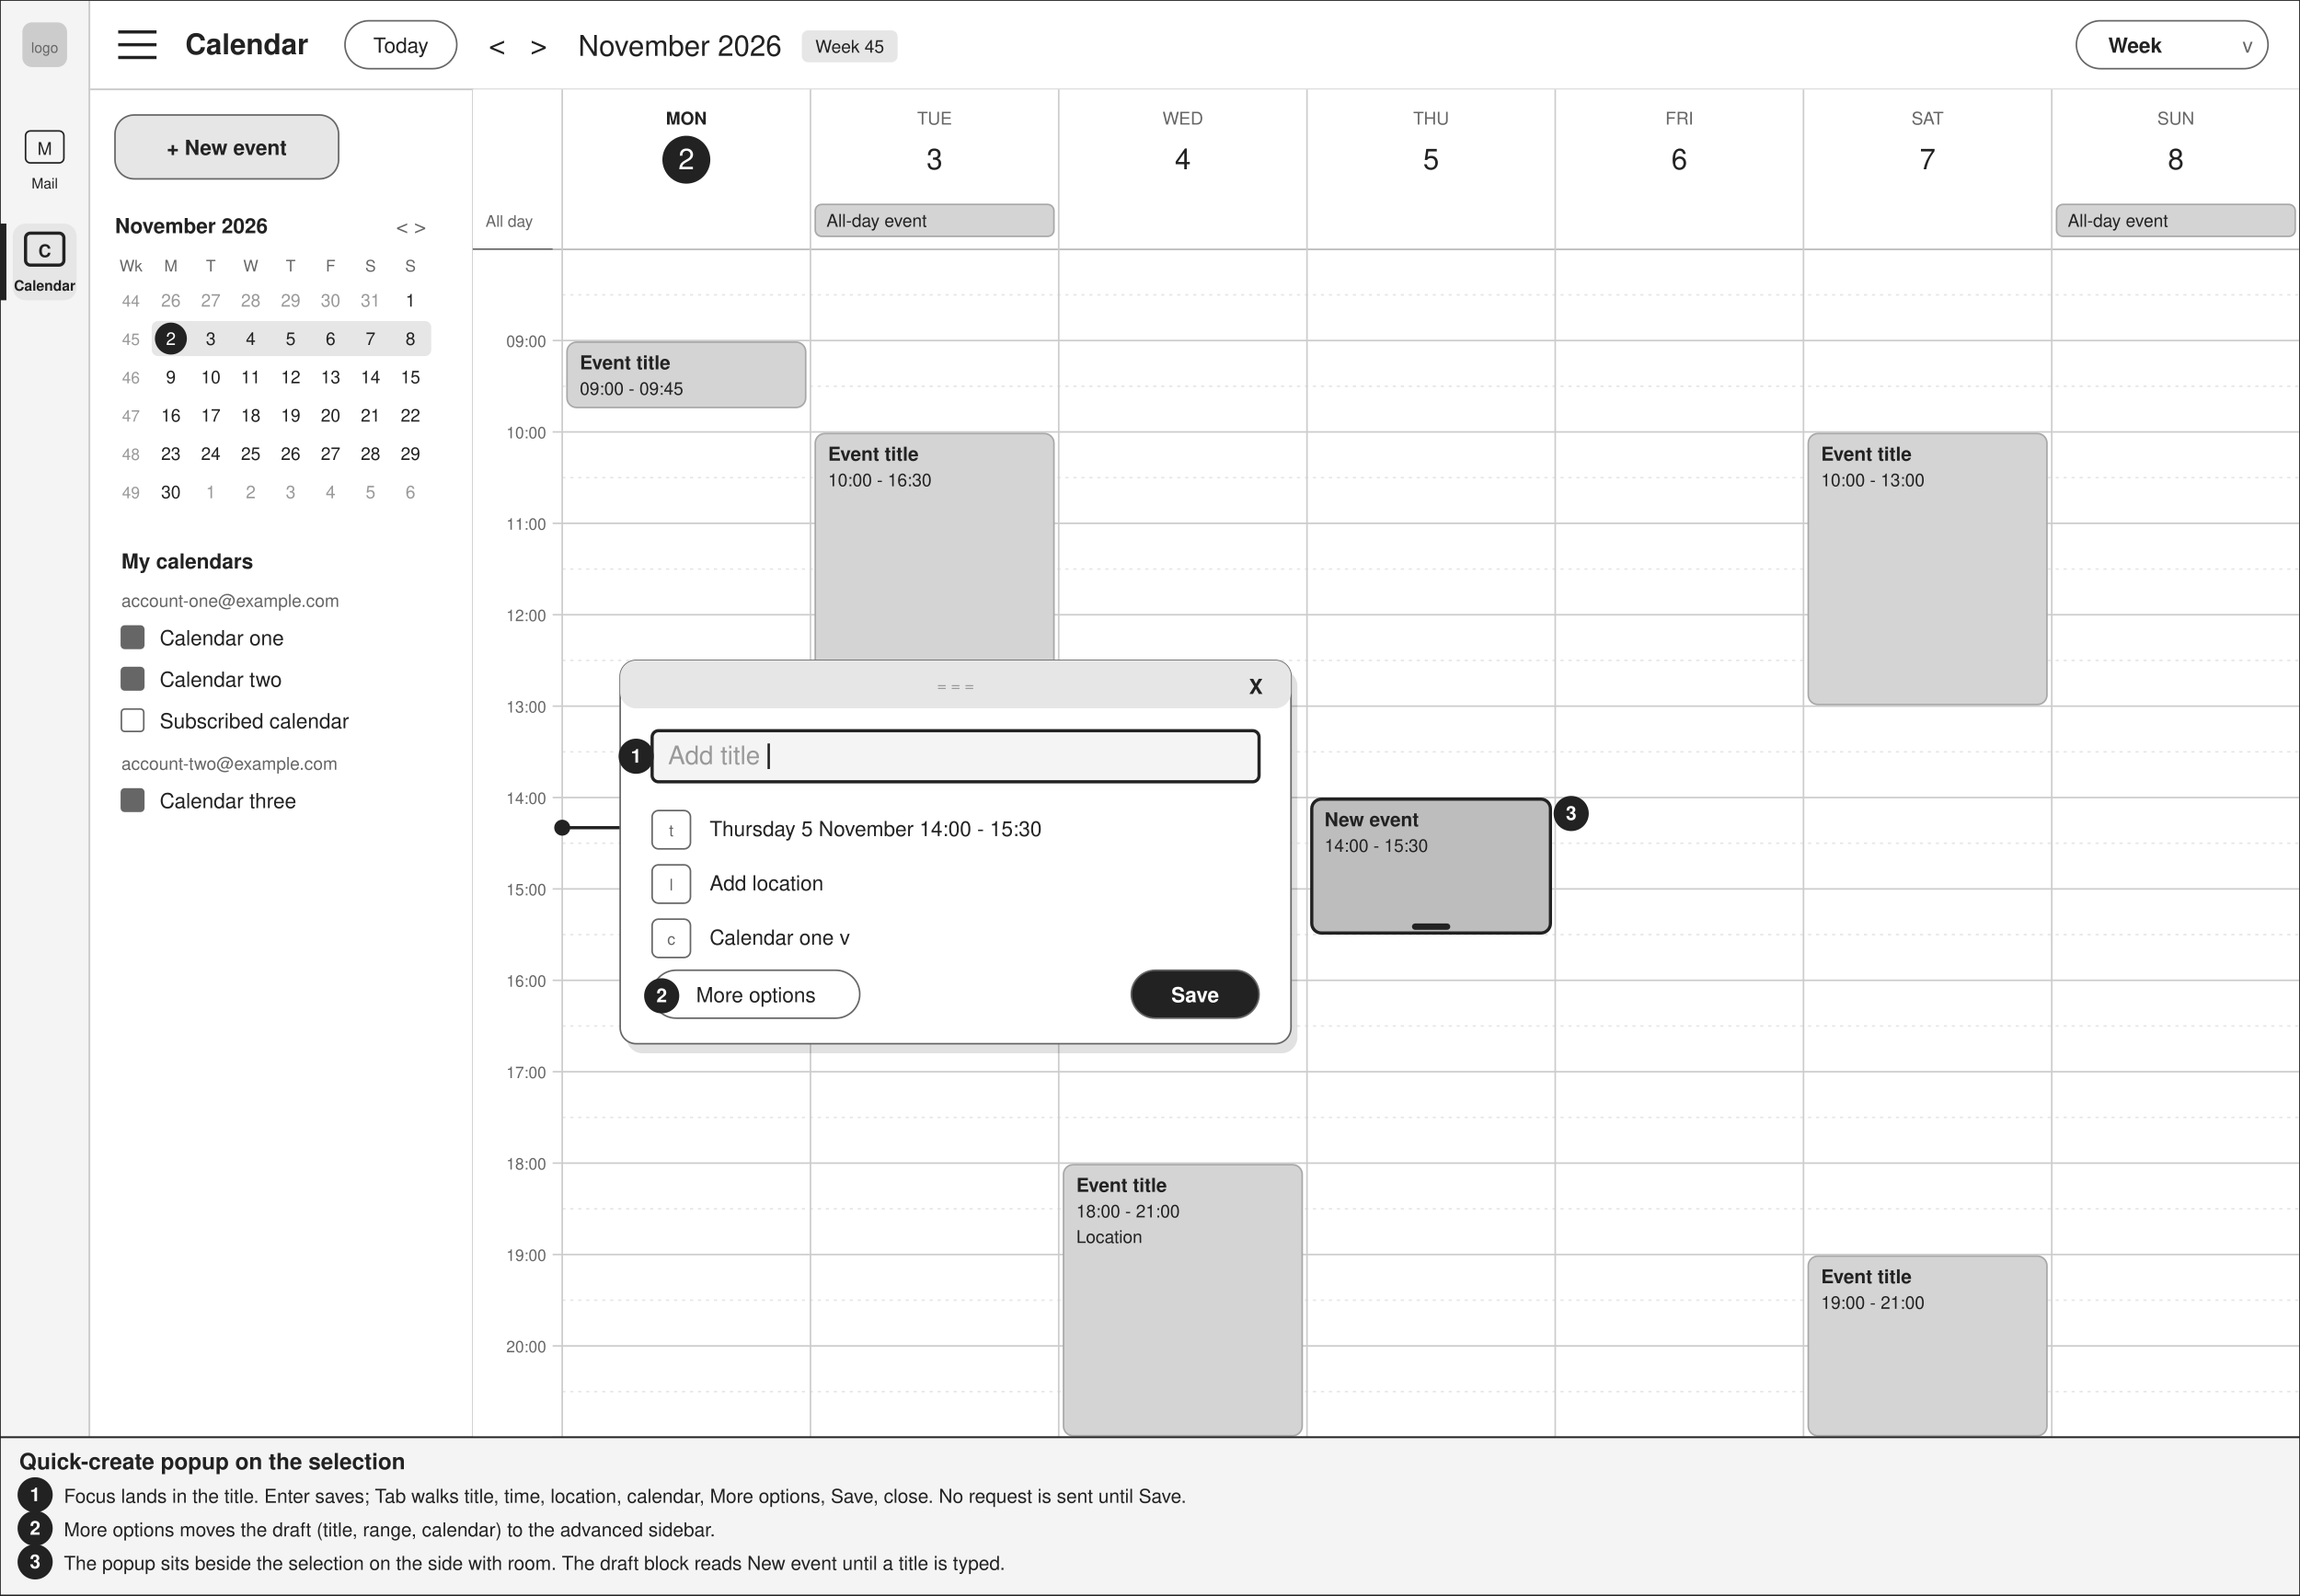
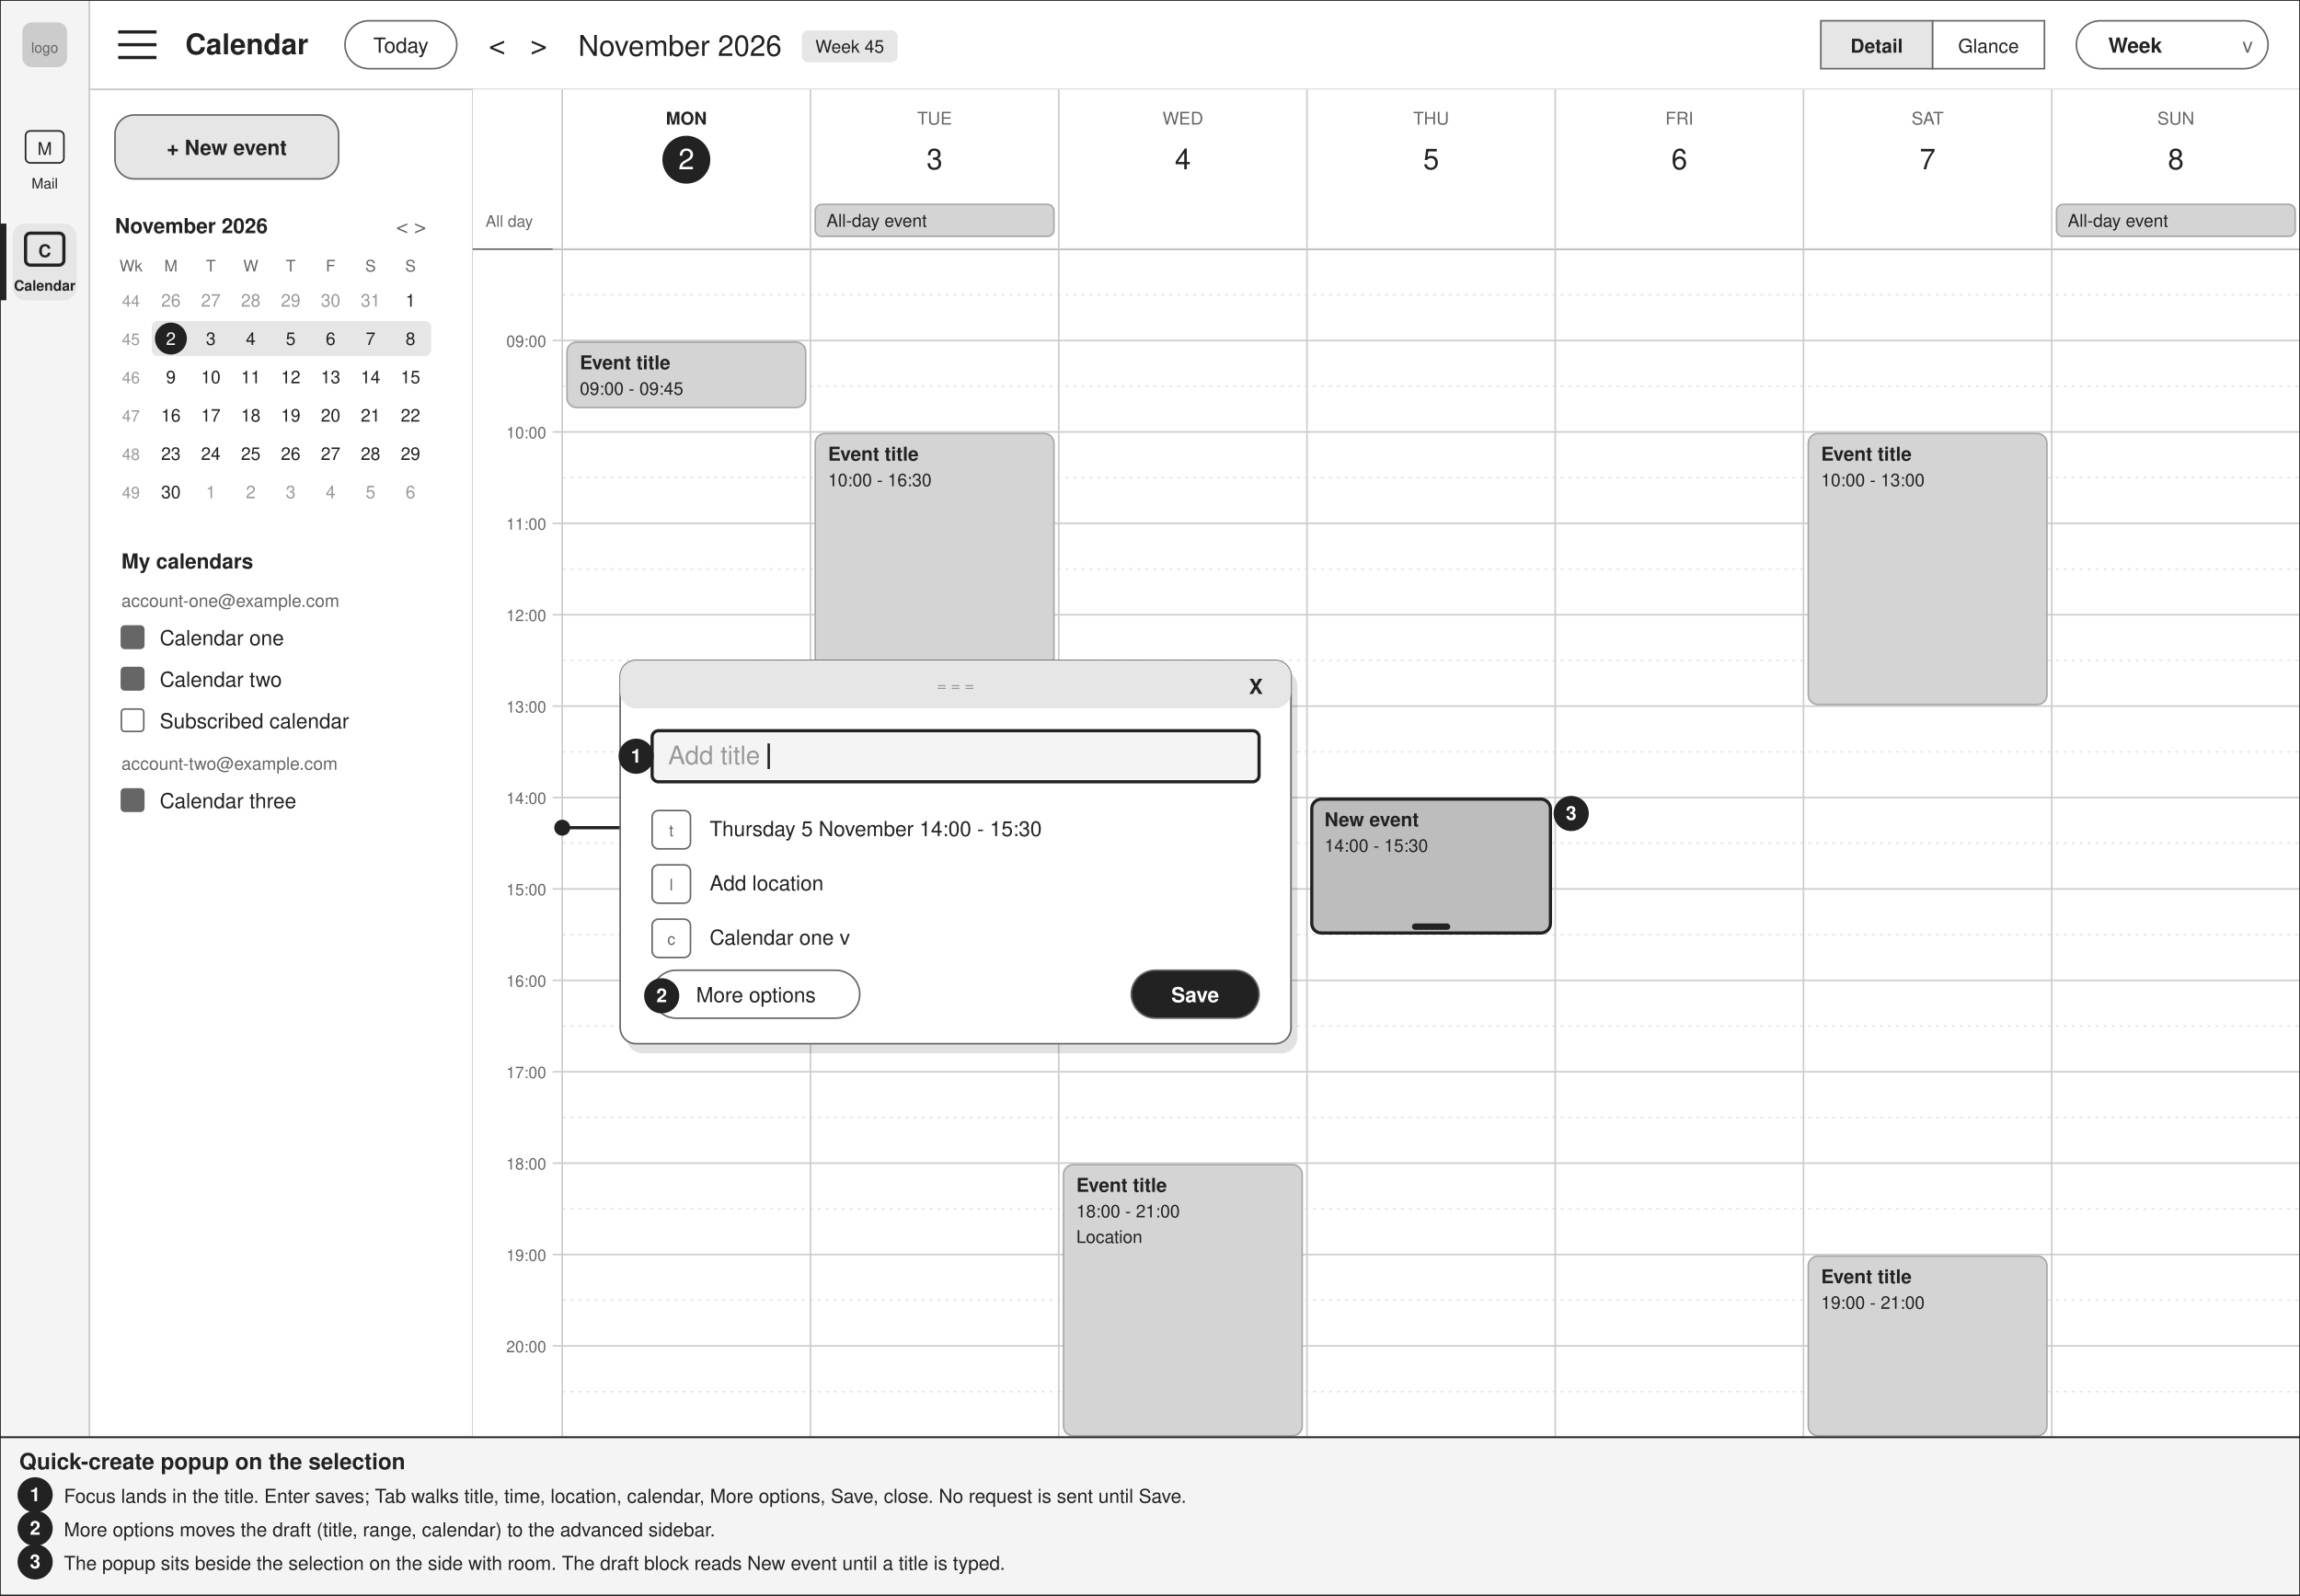
<svg xmlns="http://www.w3.org/2000/svg" width="1440" height="999" viewBox="0 0 1440 999">
  <rect width="1440" height="999" fill="#fff" />
  <rect x="0" y="0" width="56" height="900" rx="0" fill="#f4f4f4" stroke="#ccc" stroke-width="1" />
  <rect x="14" y="14" width="28" height="28" rx="6" fill="#ccc" stroke="none" stroke-width="1" />
  <text x="28" y="33" font-family="Helvetica, Arial, sans-serif" font-size="9" fill="#666" text-anchor="middle">logo</text>
  <rect x="16" y="82" width="24" height="20" rx="3" fill="none" stroke="#222" stroke-width="1" />
  <text x="28" y="97" font-family="Helvetica, Arial, sans-serif" font-size="11" fill="#222" text-anchor="middle">M</text>
  <text x="28" y="118" font-family="Helvetica, Arial, sans-serif" font-size="9" fill="#222" text-anchor="middle">Mail</text>
  <rect x="0" y="140" width="4" height="48" rx="0" fill="#222" stroke="none" stroke-width="1" />
  <rect x="8" y="140" width="40" height="48" rx="8" fill="#e6e6e6" stroke="none" stroke-width="1" />
  <rect x="16" y="146" width="24" height="20" rx="3" fill="none" stroke="#222" stroke-width="2" />
  <text x="28" y="161" font-family="Helvetica, Arial, sans-serif" font-size="11" fill="#222" font-weight="bold" text-anchor="middle">C</text>
  <text x="28" y="182" font-family="Helvetica, Arial, sans-serif" font-size="9" fill="#222" font-weight="bold" text-anchor="middle">Calendar</text>
  <rect x="56" y="0" width="1384" height="56" rx="0" fill="#fff" stroke="#ccc" stroke-width="1" />
  <line x1="74" y1="20" x2="98" y2="20" stroke="#222" stroke-width="2" />
  <line x1="74" y1="28" x2="98" y2="28" stroke="#222" stroke-width="2" />
  <line x1="74" y1="36" x2="98" y2="36" stroke="#222" stroke-width="2" />
  <text x="116" y="34" font-family="Helvetica, Arial, sans-serif" font-size="18" fill="#222" font-weight="bold">Calendar</text>
  <rect x="216" y="13" width="70" height="30" rx="15" fill="#fff" stroke="#666" stroke-width="1" />
  <text x="251" y="33" font-family="Helvetica, Arial, sans-serif" font-size="13" fill="#222" text-anchor="middle">Today</text>
  <text x="306" y="34" font-family="Helvetica, Arial, sans-serif" font-size="18" fill="#222">&lt;</text>
  <text x="332" y="34" font-family="Helvetica, Arial, sans-serif" font-size="18" fill="#222">&gt;</text>
  <text x="362" y="35" font-family="Helvetica, Arial, sans-serif" font-size="18" fill="#222">November 2026</text>
  <rect x="502" y="19" width="60" height="20" rx="4" fill="#e6e6e6" stroke="none" stroke-width="1" />
  <text x="532" y="33" font-family="Helvetica, Arial, sans-serif" font-size="11" fill="#222" text-anchor="middle">Week 45</text>
+   <rect x="1140" y="13" width="70" height="30" rx="0" fill="#e6e6e6" stroke="#666" stroke-width="1" />
+   <text x="1175" y="33" font-family="Helvetica, Arial, sans-serif" font-size="12" fill="#222" font-weight="bold" text-anchor="middle">Detail</text>
+   <rect x="1210" y="13" width="70" height="30" rx="0" fill="#fff" stroke="#666" stroke-width="1" />
+   <text x="1245" y="33" font-family="Helvetica, Arial, sans-serif" font-size="12" fill="#222" text-anchor="middle">Glance</text>
  <rect x="1300" y="13" width="120" height="30" rx="15" fill="none" stroke="#666" stroke-width="1" />
  <text x="1320" y="33" font-family="Helvetica, Arial, sans-serif" font-size="13" fill="#222" font-weight="bold">Week</text>
  <text x="1404" y="33" font-family="Helvetica, Arial, sans-serif" font-size="13" fill="#666">v</text>
  <rect x="56" y="56" width="240" height="844" rx="0" fill="#fff" stroke="#ccc" stroke-width="1" />
  <rect x="72" y="72" width="140" height="40" rx="12" fill="#e6e6e6" stroke="#666" stroke-width="1" />
  <text x="142" y="97" font-family="Helvetica, Arial, sans-serif" font-size="13" fill="#222" font-weight="bold" text-anchor="middle">+  New event</text>
  <text x="72" y="146" font-family="Helvetica, Arial, sans-serif" font-size="13" fill="#222" font-weight="bold">November 2026</text>
  <text x="248" y="146" font-family="Helvetica, Arial, sans-serif" font-size="13" fill="#666">&lt;  &gt;</text>
  <text x="82" y="170" font-family="Helvetica, Arial, sans-serif" font-size="10" fill="#666" text-anchor="middle">Wk</text>
  <text x="107" y="170" font-family="Helvetica, Arial, sans-serif" font-size="10" fill="#666" text-anchor="middle">M</text>
  <text x="132" y="170" font-family="Helvetica, Arial, sans-serif" font-size="10" fill="#666" text-anchor="middle">T</text>
  <text x="157" y="170" font-family="Helvetica, Arial, sans-serif" font-size="10" fill="#666" text-anchor="middle">W</text>
  <text x="182" y="170" font-family="Helvetica, Arial, sans-serif" font-size="10" fill="#666" text-anchor="middle">T</text>
  <text x="207" y="170" font-family="Helvetica, Arial, sans-serif" font-size="10" fill="#666" text-anchor="middle">F</text>
  <text x="232" y="170" font-family="Helvetica, Arial, sans-serif" font-size="10" fill="#666" text-anchor="middle">S</text>
  <text x="257" y="170" font-family="Helvetica, Arial, sans-serif" font-size="10" fill="#666" text-anchor="middle">S</text>
  <rect x="95" y="201" width="175" height="22" rx="4" fill="#e6e6e6" stroke="none" stroke-width="1" />
  <text x="82" y="192" font-family="Helvetica, Arial, sans-serif" font-size="10" fill="#999" text-anchor="middle">44</text>
  <text x="107" y="192" font-family="Helvetica, Arial, sans-serif" font-size="11" fill="#999" text-anchor="middle">26</text>
  <text x="132" y="192" font-family="Helvetica, Arial, sans-serif" font-size="11" fill="#999" text-anchor="middle">27</text>
  <text x="157" y="192" font-family="Helvetica, Arial, sans-serif" font-size="11" fill="#999" text-anchor="middle">28</text>
  <text x="182" y="192" font-family="Helvetica, Arial, sans-serif" font-size="11" fill="#999" text-anchor="middle">29</text>
  <text x="207" y="192" font-family="Helvetica, Arial, sans-serif" font-size="11" fill="#999" text-anchor="middle">30</text>
  <text x="232" y="192" font-family="Helvetica, Arial, sans-serif" font-size="11" fill="#999" text-anchor="middle">31</text>
  <text x="257" y="192" font-family="Helvetica, Arial, sans-serif" font-size="11" fill="#222" text-anchor="middle">1</text>
  <text x="82" y="216" font-family="Helvetica, Arial, sans-serif" font-size="10" fill="#999" text-anchor="middle">45</text>
  <circle cx="107" cy="212" r="10" fill="#222" stroke="none" stroke-width="1" />
  <text x="107" y="216" font-family="Helvetica, Arial, sans-serif" font-size="11" fill="#fff" text-anchor="middle">2</text>
  <text x="132" y="216" font-family="Helvetica, Arial, sans-serif" font-size="11" fill="#222" text-anchor="middle">3</text>
  <text x="157" y="216" font-family="Helvetica, Arial, sans-serif" font-size="11" fill="#222" text-anchor="middle">4</text>
  <text x="182" y="216" font-family="Helvetica, Arial, sans-serif" font-size="11" fill="#222" text-anchor="middle">5</text>
  <text x="207" y="216" font-family="Helvetica, Arial, sans-serif" font-size="11" fill="#222" text-anchor="middle">6</text>
  <text x="232" y="216" font-family="Helvetica, Arial, sans-serif" font-size="11" fill="#222" text-anchor="middle">7</text>
  <text x="257" y="216" font-family="Helvetica, Arial, sans-serif" font-size="11" fill="#222" text-anchor="middle">8</text>
  <text x="82" y="240" font-family="Helvetica, Arial, sans-serif" font-size="10" fill="#999" text-anchor="middle">46</text>
  <text x="107" y="240" font-family="Helvetica, Arial, sans-serif" font-size="11" fill="#222" text-anchor="middle">9</text>
  <text x="132" y="240" font-family="Helvetica, Arial, sans-serif" font-size="11" fill="#222" text-anchor="middle">10</text>
  <text x="157" y="240" font-family="Helvetica, Arial, sans-serif" font-size="11" fill="#222" text-anchor="middle">11</text>
  <text x="182" y="240" font-family="Helvetica, Arial, sans-serif" font-size="11" fill="#222" text-anchor="middle">12</text>
  <text x="207" y="240" font-family="Helvetica, Arial, sans-serif" font-size="11" fill="#222" text-anchor="middle">13</text>
  <text x="232" y="240" font-family="Helvetica, Arial, sans-serif" font-size="11" fill="#222" text-anchor="middle">14</text>
  <text x="257" y="240" font-family="Helvetica, Arial, sans-serif" font-size="11" fill="#222" text-anchor="middle">15</text>
  <text x="82" y="264" font-family="Helvetica, Arial, sans-serif" font-size="10" fill="#999" text-anchor="middle">47</text>
  <text x="107" y="264" font-family="Helvetica, Arial, sans-serif" font-size="11" fill="#222" text-anchor="middle">16</text>
  <text x="132" y="264" font-family="Helvetica, Arial, sans-serif" font-size="11" fill="#222" text-anchor="middle">17</text>
  <text x="157" y="264" font-family="Helvetica, Arial, sans-serif" font-size="11" fill="#222" text-anchor="middle">18</text>
  <text x="182" y="264" font-family="Helvetica, Arial, sans-serif" font-size="11" fill="#222" text-anchor="middle">19</text>
  <text x="207" y="264" font-family="Helvetica, Arial, sans-serif" font-size="11" fill="#222" text-anchor="middle">20</text>
  <text x="232" y="264" font-family="Helvetica, Arial, sans-serif" font-size="11" fill="#222" text-anchor="middle">21</text>
  <text x="257" y="264" font-family="Helvetica, Arial, sans-serif" font-size="11" fill="#222" text-anchor="middle">22</text>
  <text x="82" y="288" font-family="Helvetica, Arial, sans-serif" font-size="10" fill="#999" text-anchor="middle">48</text>
  <text x="107" y="288" font-family="Helvetica, Arial, sans-serif" font-size="11" fill="#222" text-anchor="middle">23</text>
  <text x="132" y="288" font-family="Helvetica, Arial, sans-serif" font-size="11" fill="#222" text-anchor="middle">24</text>
  <text x="157" y="288" font-family="Helvetica, Arial, sans-serif" font-size="11" fill="#222" text-anchor="middle">25</text>
  <text x="182" y="288" font-family="Helvetica, Arial, sans-serif" font-size="11" fill="#222" text-anchor="middle">26</text>
  <text x="207" y="288" font-family="Helvetica, Arial, sans-serif" font-size="11" fill="#222" text-anchor="middle">27</text>
  <text x="232" y="288" font-family="Helvetica, Arial, sans-serif" font-size="11" fill="#222" text-anchor="middle">28</text>
  <text x="257" y="288" font-family="Helvetica, Arial, sans-serif" font-size="11" fill="#222" text-anchor="middle">29</text>
  <text x="82" y="312" font-family="Helvetica, Arial, sans-serif" font-size="10" fill="#999" text-anchor="middle">49</text>
  <text x="107" y="312" font-family="Helvetica, Arial, sans-serif" font-size="11" fill="#222" text-anchor="middle">30</text>
  <text x="132" y="312" font-family="Helvetica, Arial, sans-serif" font-size="11" fill="#999" text-anchor="middle">1</text>
  <text x="157" y="312" font-family="Helvetica, Arial, sans-serif" font-size="11" fill="#999" text-anchor="middle">2</text>
  <text x="182" y="312" font-family="Helvetica, Arial, sans-serif" font-size="11" fill="#999" text-anchor="middle">3</text>
  <text x="207" y="312" font-family="Helvetica, Arial, sans-serif" font-size="11" fill="#999" text-anchor="middle">4</text>
  <text x="232" y="312" font-family="Helvetica, Arial, sans-serif" font-size="11" fill="#999" text-anchor="middle">5</text>
  <text x="257" y="312" font-family="Helvetica, Arial, sans-serif" font-size="11" fill="#999" text-anchor="middle">6</text>
  <text x="76" y="356" font-family="Helvetica, Arial, sans-serif" font-size="13" fill="#222" font-weight="bold">My calendars</text>
  <text x="76" y="380" font-family="Helvetica, Arial, sans-serif" font-size="11" fill="#666">account-one@example.com</text>
  <rect x="76" y="392" width="14" height="14" rx="2" fill="#666" stroke="#666" stroke-width="1" />
  <text x="100" y="404" font-family="Helvetica, Arial, sans-serif" font-size="13" fill="#222">Calendar one</text>
  <rect x="76" y="418" width="14" height="14" rx="2" fill="#666" stroke="#666" stroke-width="1" />
  <text x="100" y="430" font-family="Helvetica, Arial, sans-serif" font-size="13" fill="#222">Calendar two</text>
  <rect x="76" y="444" width="14" height="14" rx="2" fill="none" stroke="#666" stroke-width="1" />
  <text x="100" y="456" font-family="Helvetica, Arial, sans-serif" font-size="13" fill="#222">Subscribed calendar</text>
  <text x="76" y="482" font-family="Helvetica, Arial, sans-serif" font-size="11" fill="#666">account-two@example.com</text>
  <rect x="76" y="494" width="14" height="14" rx="2" fill="#666" stroke="#666" stroke-width="1" />
  <text x="100" y="506" font-family="Helvetica, Arial, sans-serif" font-size="13" fill="#222">Calendar three</text>
  <rect x="296" y="56" width="1144" height="844" rx="0" fill="#fff" stroke="none" stroke-width="1" />
  <text x="429.714" y="78" font-family="Helvetica, Arial, sans-serif" font-size="11" fill="#222" font-weight="bold" text-anchor="middle">MON</text>
  <circle cx="429.714" cy="100" r="15" fill="#222" stroke="none" stroke-width="1" />
  <text x="429.714" y="106" font-family="Helvetica, Arial, sans-serif" font-size="18" fill="#fff" text-anchor="middle">2</text>
  <text x="585.143" y="78" font-family="Helvetica, Arial, sans-serif" font-size="11" fill="#666" text-anchor="middle">TUE</text>
  <text x="585.143" y="106" font-family="Helvetica, Arial, sans-serif" font-size="18" fill="#222" text-anchor="middle">3</text>
  <text x="740.571" y="78" font-family="Helvetica, Arial, sans-serif" font-size="11" fill="#666" text-anchor="middle">WED</text>
  <text x="740.571" y="106" font-family="Helvetica, Arial, sans-serif" font-size="18" fill="#222" text-anchor="middle">4</text>
  <text x="896" y="78" font-family="Helvetica, Arial, sans-serif" font-size="11" fill="#666" text-anchor="middle">THU</text>
  <text x="896" y="106" font-family="Helvetica, Arial, sans-serif" font-size="18" fill="#222" text-anchor="middle">5</text>
  <text x="1051.429" y="78" font-family="Helvetica, Arial, sans-serif" font-size="11" fill="#666" text-anchor="middle">FRI</text>
  <text x="1051.429" y="106" font-family="Helvetica, Arial, sans-serif" font-size="18" fill="#222" text-anchor="middle">6</text>
  <text x="1206.857" y="78" font-family="Helvetica, Arial, sans-serif" font-size="11" fill="#666" text-anchor="middle">SAT</text>
  <text x="1206.857" y="106" font-family="Helvetica, Arial, sans-serif" font-size="18" fill="#222" text-anchor="middle">7</text>
  <text x="1362.286" y="78" font-family="Helvetica, Arial, sans-serif" font-size="11" fill="#666" text-anchor="middle">SUN</text>
  <text x="1362.286" y="106" font-family="Helvetica, Arial, sans-serif" font-size="18" fill="#222" text-anchor="middle">8</text>
  <text x="304" y="142" font-family="Helvetica, Arial, sans-serif" font-size="10" fill="#666">All day</text>
  <rect x="510.429" y="128" width="149.429" height="20" rx="4" fill="#d4d4d4" stroke="#a8a8a8" stroke-width="1" />
  <text x="517.429" y="142" font-family="Helvetica, Arial, sans-serif" font-size="11" fill="#222">All-day event</text>
  <rect x="1287.571" y="128" width="149.429" height="20" rx="4" fill="#d4d4d4" stroke="#a8a8a8" stroke-width="1" />
  <text x="1294.571" y="142" font-family="Helvetica, Arial, sans-serif" font-size="11" fill="#222">All-day event</text>
  <line x1="296" y1="156" x2="1440" y2="156" stroke="#666" stroke-width="1" />
  <line x1="346" y1="156" x2="1440" y2="156" stroke="#ccc" stroke-width="1" />
  <line x1="352" y1="184.615" x2="1440" y2="184.615" stroke="#e6e6e6" stroke-width="1" stroke-dasharray="2 3" />
  <line x1="346" y1="213.231" x2="1440" y2="213.231" stroke="#ccc" stroke-width="1" />
  <text x="342" y="217.231" font-family="Helvetica, Arial, sans-serif" font-size="10" fill="#666" text-anchor="end">09:00</text>
  <line x1="352" y1="241.846" x2="1440" y2="241.846" stroke="#e6e6e6" stroke-width="1" stroke-dasharray="2 3" />
  <line x1="346" y1="270.462" x2="1440" y2="270.462" stroke="#ccc" stroke-width="1" />
  <text x="342" y="274.462" font-family="Helvetica, Arial, sans-serif" font-size="10" fill="#666" text-anchor="end">10:00</text>
  <line x1="352" y1="299.077" x2="1440" y2="299.077" stroke="#e6e6e6" stroke-width="1" stroke-dasharray="2 3" />
  <line x1="346" y1="327.692" x2="1440" y2="327.692" stroke="#ccc" stroke-width="1" />
  <text x="342" y="331.692" font-family="Helvetica, Arial, sans-serif" font-size="10" fill="#666" text-anchor="end">11:00</text>
  <line x1="352" y1="356.308" x2="1440" y2="356.308" stroke="#e6e6e6" stroke-width="1" stroke-dasharray="2 3" />
  <line x1="346" y1="384.923" x2="1440" y2="384.923" stroke="#ccc" stroke-width="1" />
  <text x="342" y="388.923" font-family="Helvetica, Arial, sans-serif" font-size="10" fill="#666" text-anchor="end">12:00</text>
  <line x1="352" y1="413.538" x2="1440" y2="413.538" stroke="#e6e6e6" stroke-width="1" stroke-dasharray="2 3" />
  <line x1="346" y1="442.154" x2="1440" y2="442.154" stroke="#ccc" stroke-width="1" />
  <text x="342" y="446.154" font-family="Helvetica, Arial, sans-serif" font-size="10" fill="#666" text-anchor="end">13:00</text>
  <line x1="352" y1="470.769" x2="1440" y2="470.769" stroke="#e6e6e6" stroke-width="1" stroke-dasharray="2 3" />
  <line x1="346" y1="499.385" x2="1440" y2="499.385" stroke="#ccc" stroke-width="1" />
  <text x="342" y="503.385" font-family="Helvetica, Arial, sans-serif" font-size="10" fill="#666" text-anchor="end">14:00</text>
  <line x1="352" y1="528" x2="1440" y2="528" stroke="#e6e6e6" stroke-width="1" stroke-dasharray="2 3" />
  <line x1="346" y1="556.615" x2="1440" y2="556.615" stroke="#ccc" stroke-width="1" />
  <text x="342" y="560.615" font-family="Helvetica, Arial, sans-serif" font-size="10" fill="#666" text-anchor="end">15:00</text>
  <line x1="352" y1="585.231" x2="1440" y2="585.231" stroke="#e6e6e6" stroke-width="1" stroke-dasharray="2 3" />
  <line x1="346" y1="613.846" x2="1440" y2="613.846" stroke="#ccc" stroke-width="1" />
  <text x="342" y="617.846" font-family="Helvetica, Arial, sans-serif" font-size="10" fill="#666" text-anchor="end">16:00</text>
  <line x1="352" y1="642.462" x2="1440" y2="642.462" stroke="#e6e6e6" stroke-width="1" stroke-dasharray="2 3" />
  <line x1="346" y1="671.077" x2="1440" y2="671.077" stroke="#ccc" stroke-width="1" />
  <text x="342" y="675.077" font-family="Helvetica, Arial, sans-serif" font-size="10" fill="#666" text-anchor="end">17:00</text>
  <line x1="352" y1="699.692" x2="1440" y2="699.692" stroke="#e6e6e6" stroke-width="1" stroke-dasharray="2 3" />
  <line x1="346" y1="728.308" x2="1440" y2="728.308" stroke="#ccc" stroke-width="1" />
  <text x="342" y="732.308" font-family="Helvetica, Arial, sans-serif" font-size="10" fill="#666" text-anchor="end">18:00</text>
  <line x1="352" y1="756.923" x2="1440" y2="756.923" stroke="#e6e6e6" stroke-width="1" stroke-dasharray="2 3" />
  <line x1="346" y1="785.538" x2="1440" y2="785.538" stroke="#ccc" stroke-width="1" />
  <text x="342" y="789.538" font-family="Helvetica, Arial, sans-serif" font-size="10" fill="#666" text-anchor="end">19:00</text>
  <line x1="352" y1="814.154" x2="1440" y2="814.154" stroke="#e6e6e6" stroke-width="1" stroke-dasharray="2 3" />
  <line x1="346" y1="842.769" x2="1440" y2="842.769" stroke="#ccc" stroke-width="1" />
  <text x="342" y="846.769" font-family="Helvetica, Arial, sans-serif" font-size="10" fill="#666" text-anchor="end">20:00</text>
  <line x1="352" y1="871.385" x2="1440" y2="871.385" stroke="#e6e6e6" stroke-width="1" stroke-dasharray="2 3" />
  <line x1="346" y1="900" x2="1440" y2="900" stroke="#ccc" stroke-width="1" />
  <line x1="352" y1="928.615" x2="1440" y2="928.615" stroke="#e6e6e6" stroke-width="1" stroke-dasharray="2 3" />
  <line x1="352" y1="56" x2="352" y2="900" stroke="#ccc" stroke-width="1" />
  <line x1="507.429" y1="56" x2="507.429" y2="900" stroke="#ccc" stroke-width="1" />
  <line x1="662.857" y1="56" x2="662.857" y2="900" stroke="#ccc" stroke-width="1" />
  <line x1="818.286" y1="56" x2="818.286" y2="900" stroke="#ccc" stroke-width="1" />
  <line x1="973.714" y1="56" x2="973.714" y2="900" stroke="#ccc" stroke-width="1" />
  <line x1="1129.143" y1="56" x2="1129.143" y2="900" stroke="#ccc" stroke-width="1" />
  <line x1="1284.571" y1="56" x2="1284.571" y2="900" stroke="#ccc" stroke-width="1" />
  <line x1="1440" y1="56" x2="1440" y2="900" stroke="#ccc" stroke-width="1" />
  <circle cx="352" cy="518.271" r="5" fill="#222" stroke="none" stroke-width="1" />
  <line x1="352" y1="518.271" x2="507.429" y2="518.271" stroke="#222" stroke-width="2" />
  <rect x="510.429" y="271.462" width="149.429" height="370" rx="6" fill="#d4d4d4" stroke="#a8a8a8" stroke-width="1" />
  <text x="518.429" y="288.462" font-family="Helvetica, Arial, sans-serif" font-size="12" fill="#222" font-weight="bold">Event title</text>
  <text x="518.429" y="304.462" font-family="Helvetica, Arial, sans-serif" font-size="11" fill="#222">10:00 - 16:30</text>
  <rect x="665.857" y="729.308" width="149.429" height="169.692" rx="6" fill="#d4d4d4" stroke="#a8a8a8" stroke-width="1" />
  <text x="673.857" y="746.308" font-family="Helvetica, Arial, sans-serif" font-size="12" fill="#222" font-weight="bold">Event title</text>
  <text x="673.857" y="762.308" font-family="Helvetica, Arial, sans-serif" font-size="11" fill="#222">18:00 - 21:00</text>
  <text x="673.857" y="778.308" font-family="Helvetica, Arial, sans-serif" font-size="11" fill="#222">Location</text>
  <rect x="1132.143" y="271.462" width="149.429" height="169.692" rx="6" fill="#d4d4d4" stroke="#a8a8a8" stroke-width="1" />
  <text x="1140.143" y="288.462" font-family="Helvetica, Arial, sans-serif" font-size="12" fill="#222" font-weight="bold">Event title</text>
  <text x="1140.143" y="304.462" font-family="Helvetica, Arial, sans-serif" font-size="11" fill="#222">10:00 - 13:00</text>
  <rect x="1132.143" y="786.538" width="149.429" height="112.462" rx="6" fill="#d4d4d4" stroke="#a8a8a8" stroke-width="1" />
  <text x="1140.143" y="803.538" font-family="Helvetica, Arial, sans-serif" font-size="12" fill="#222" font-weight="bold">Event title</text>
  <text x="1140.143" y="819.538" font-family="Helvetica, Arial, sans-serif" font-size="11" fill="#222">19:00 - 21:00</text>
  <rect x="355" y="214.231" width="149.429" height="40.923" rx="6" fill="#d4d4d4" stroke="#a8a8a8" stroke-width="1" />
  <text x="363" y="231.231" font-family="Helvetica, Arial, sans-serif" font-size="12" fill="#222" font-weight="bold">Event title</text>
  <text x="363" y="247.231" font-family="Helvetica, Arial, sans-serif" font-size="11" fill="#222">09:00 - 09:45</text>
  <rect x="821.286" y="500.385" width="149.429" height="83.846" rx="6" fill="#bdbdbd" stroke="#222" stroke-width="2" />
  <text x="829.286" y="517.385" font-family="Helvetica, Arial, sans-serif" font-size="12" fill="#222" font-weight="bold">New event</text>
  <text x="829.286" y="533.385" font-family="Helvetica, Arial, sans-serif" font-size="11" fill="#222">14:00 - 15:30</text>
  <rect x="884" y="578.231" width="24" height="4" rx="2" fill="#222" stroke="none" stroke-width="1" />
  <rect x="392.286" y="419.538" width="420" height="240" rx="10" fill="#000" stroke="none" stroke-width="1" fill-opacity="0.12" />
  <rect x="388.286" y="413.538" width="420" height="240" rx="10" fill="#fff" stroke="#666" stroke-width="1" />
  <rect x="388.286" y="413.538" width="420" height="30" rx="10" fill="#e6e6e6" stroke="none" stroke-width="1" />
  <text x="598.286" y="432.538" font-family="Helvetica, Arial, sans-serif" font-size="10" fill="#999" text-anchor="middle">= = =</text>
  <text x="786.286" y="434.538" font-family="Helvetica, Arial, sans-serif" font-size="13" fill="#222" font-weight="bold" text-anchor="middle">X</text>
  <rect x="408.286" y="457.538" width="380" height="32" rx="4" fill="#f4f4f4" stroke="#222" stroke-width="2" />
  <text x="418.286" y="478.538" font-family="Helvetica, Arial, sans-serif" font-size="16" fill="#999">Add title</text>
  <line x1="481.286" y1="465.538" x2="481.286" y2="481.538" stroke="#222" stroke-width="1.5" />
  <rect x="408.286" y="507.538" width="24" height="24" rx="4" fill="none" stroke="#666" stroke-width="1" />
  <text x="420.286" y="523.538" font-family="Helvetica, Arial, sans-serif" font-size="10" fill="#666" text-anchor="middle">t</text>
  <text x="444.286" y="523.538" font-family="Helvetica, Arial, sans-serif" font-size="13" fill="#222">Thursday 5 November  14:00 - 15:30</text>
  <rect x="408.286" y="541.538" width="24" height="24" rx="4" fill="none" stroke="#666" stroke-width="1" />
  <text x="420.286" y="557.538" font-family="Helvetica, Arial, sans-serif" font-size="10" fill="#666" text-anchor="middle">l</text>
  <text x="444.286" y="557.538" font-family="Helvetica, Arial, sans-serif" font-size="13" fill="#222">Add location</text>
  <rect x="408.286" y="575.538" width="24" height="24" rx="4" fill="none" stroke="#666" stroke-width="1" />
  <text x="420.286" y="591.538" font-family="Helvetica, Arial, sans-serif" font-size="10" fill="#666" text-anchor="middle">c</text>
  <text x="444.286" y="591.538" font-family="Helvetica, Arial, sans-serif" font-size="13" fill="#222">Calendar one  v</text>
  <rect x="408.286" y="607.538" width="130" height="30" rx="15" fill="#fff" stroke="#666" stroke-width="1" />
  <text x="473.286" y="627.538" font-family="Helvetica, Arial, sans-serif" font-size="13" fill="#222" text-anchor="middle">More options</text>
  <rect x="708.286" y="607.538" width="80" height="30" rx="15" fill="#222" stroke="#666" stroke-width="1" />
  <text x="748.286" y="627.538" font-family="Helvetica, Arial, sans-serif" font-size="13" fill="#fff" font-weight="bold" text-anchor="middle">Save</text>
  <circle cx="398.286" cy="473.538" r="11" fill="#222" stroke="none" stroke-width="1" />
  <text x="398.286" y="477.538" font-family="Helvetica, Arial, sans-serif" font-size="12" fill="#fff" font-weight="bold" text-anchor="middle">1</text>
  <circle cx="414.286" cy="623.538" r="11" fill="#222" stroke="none" stroke-width="1" />
  <text x="414.286" y="627.538" font-family="Helvetica, Arial, sans-serif" font-size="12" fill="#fff" font-weight="bold" text-anchor="middle">2</text>
  <circle cx="983.714" cy="509.385" r="11" fill="#222" stroke="none" stroke-width="1" />
  <text x="983.714" y="513.385" font-family="Helvetica, Arial, sans-serif" font-size="12" fill="#fff" font-weight="bold" text-anchor="middle">3</text>
  <rect x="0" y="0" width="1440" height="900" rx="0" fill="none" stroke="#222" stroke-width="1" />
  <rect x="0" y="900" width="1440" height="99" rx="0" fill="#f4f4f4" stroke="#222" stroke-width="1" />
  <text x="12" y="920" font-family="Helvetica, Arial, sans-serif" font-size="14" fill="#222" font-weight="bold">Quick-create popup on the selection</text>
  <circle cx="22" cy="936" r="11" fill="#222" stroke="none" stroke-width="1" />
  <text x="22" y="940" font-family="Helvetica, Arial, sans-serif" font-size="12" fill="#fff" font-weight="bold" text-anchor="middle">1</text>
  <text x="40" y="941" font-family="Helvetica, Arial, sans-serif" font-size="12" fill="#222">Focus lands in the title. Enter saves; Tab walks title, time, location, calendar, More options, Save, close. No request is sent until Save.</text>
  <circle cx="22" cy="957" r="11" fill="#222" stroke="none" stroke-width="1" />
  <text x="22" y="961" font-family="Helvetica, Arial, sans-serif" font-size="12" fill="#fff" font-weight="bold" text-anchor="middle">2</text>
  <text x="40" y="962" font-family="Helvetica, Arial, sans-serif" font-size="12" fill="#222">More options moves the draft (title, range, calendar) to the advanced sidebar.</text>
  <circle cx="22" cy="978" r="11" fill="#222" stroke="none" stroke-width="1" />
  <text x="22" y="982" font-family="Helvetica, Arial, sans-serif" font-size="12" fill="#fff" font-weight="bold" text-anchor="middle">3</text>
  <text x="40" y="983" font-family="Helvetica, Arial, sans-serif" font-size="12" fill="#222">The popup sits beside the selection on the side with room. The draft block reads New event until a title is typed.</text>
</svg>
